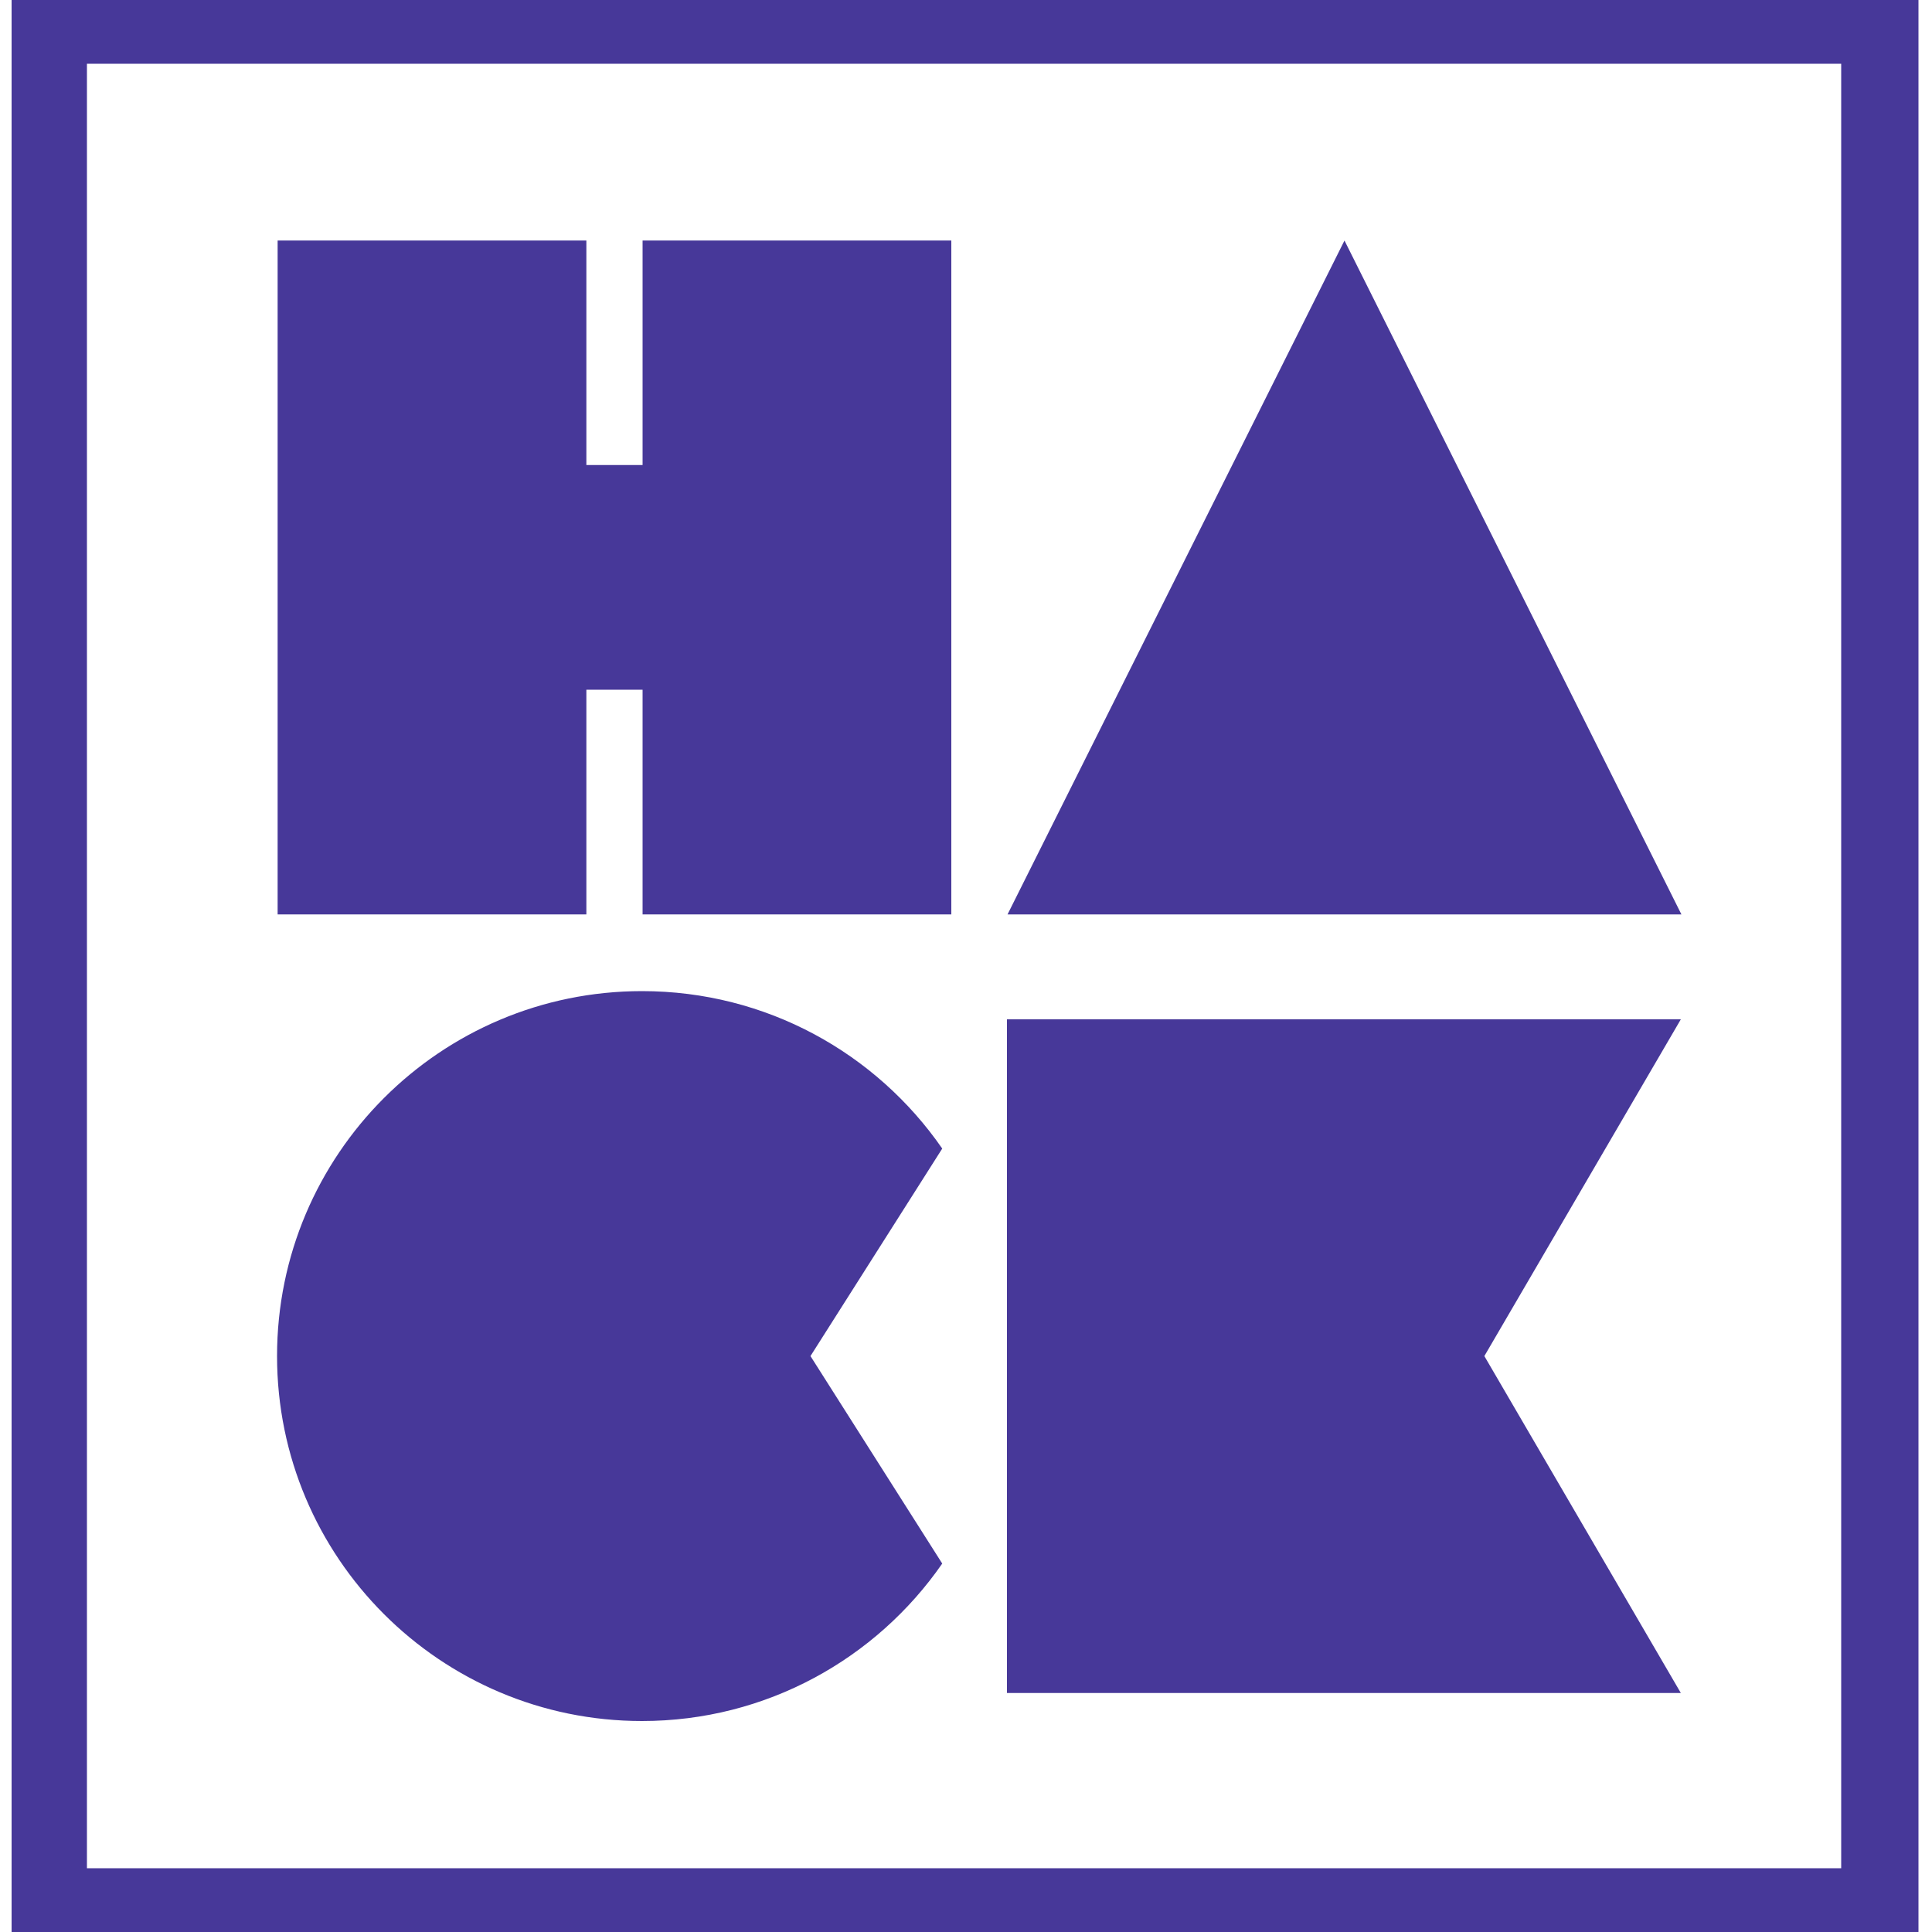
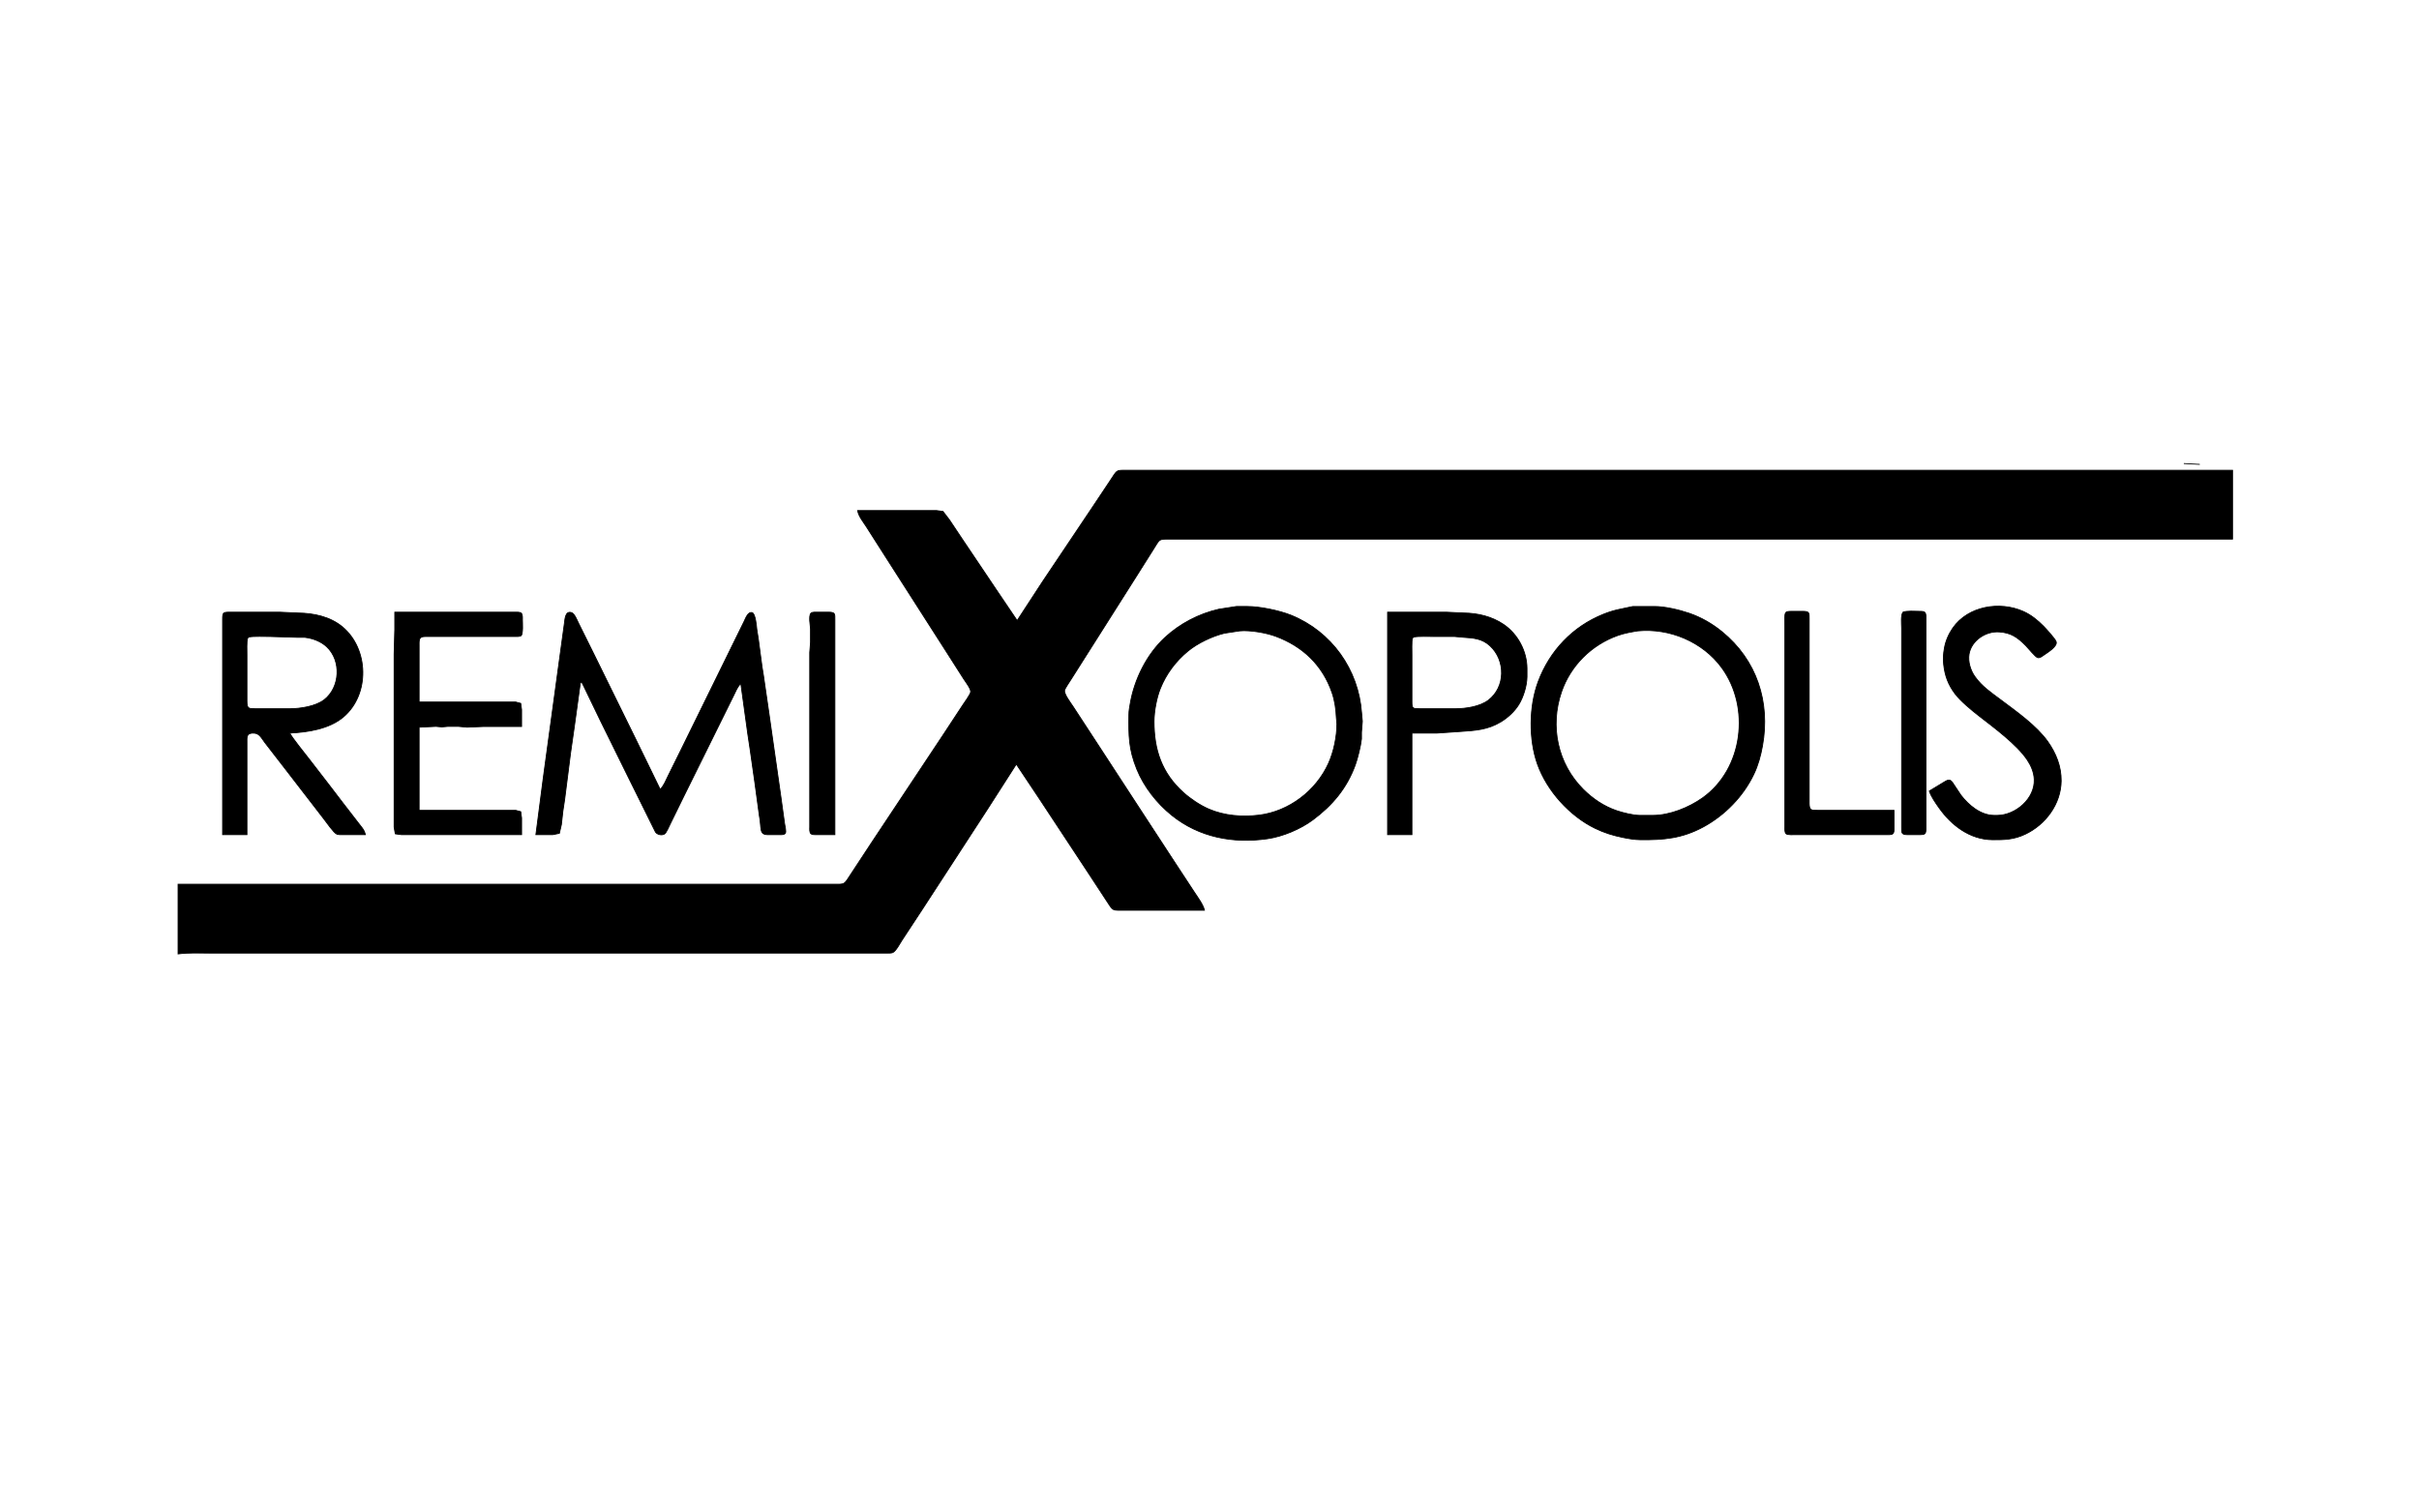
- <svg xmlns="http://www.w3.org/2000/svg" version="1.1" id="Layer_1" x="0px" y="0px" viewBox="0 0 1000 1000" enable-background="new 0 0 1000 1000" xml:space="preserve">
-   <g>
-     <g>
-       <polygon fill="#473899" points="332.6,124.5 332.6,240.7 303.5,240.7 303.5,124.5 143.7,124.5 143.7,473.3 303.5,473.3 303.5,357    332.6,357 332.6,473.3 492.4,473.3 492.4,124.5   " />
-       <polygon fill="#473899" points="521.5,473.3 695.9,124.5 870.3,473.3   " />
-       <g>
-         <polygon fill="#473899" points="521.2,876.3 521.2,527.6 870,527.6 768.3,701.9 870,876.3    " />
-         <path fill="#473899" d="M419.5,701.9l68.2-107.4c-34.1-49.3-91-81.5-155.4-81.5c-104.3,0-188.9,84.6-188.9,188.9     c0,104.3,84.6,188.9,188.9,188.9c64.4,0,121.3-32.3,155.4-81.5L419.5,701.9z" />
-       </g>
-     </g>
-     <path fill="#473899" d="M993,1000H6V0h987V1000z M45,967h908V33H45V967z" />
-   </g>
+ <svg xmlns="http://www.w3.org/2000/svg" width="508.026mm" height="317.516mm" viewBox="0 0 2880 1800">
+   <path id="Selection #3" fill="black" stroke="black" stroke-width="1" d="M 2600.00,552.00            C 2600.00,552.00 2619.00,553.00 2619.00,553.00              2619.00,553.00 2600.00,552.00 2600.00,552.00 Z            M 1211.00,739.00            C 1211.00,739.00 1185.33,701.00 1185.33,701.00              1185.33,701.00 1144.33,640.00 1144.33,640.00              1144.33,640.00 1130.33,619.00 1130.33,619.00              1130.33,619.00 1122.68,609.02 1122.68,609.02              1122.68,609.02 1115.00,608.00 1115.00,608.00              1115.00,608.00 1021.00,608.00 1021.00,608.00              1022.44,615.12 1027.45,621.00 1031.31,627.00              1031.31,627.00 1053.00,661.00 1053.00,661.00              1053.00,661.00 1123.42,771.00 1123.42,771.00              1123.42,771.00 1147.69,809.00 1147.69,809.00              1149.81,812.29 1156.05,820.29 1155.66,824.00              1155.37,826.84 1147.99,837.01 1146.00,840.00              1146.00,840.00 1123.00,875.00 1123.00,875.00              1123.00,875.00 1038.00,1003.00 1038.00,1003.00              1038.00,1003.00 1014.33,1039.00 1014.33,1039.00              1005.36,1052.47 1006.55,1052.98 997.00,1053.00              997.00,1053.00 212.00,1053.00 212.00,1053.00              212.00,1053.00 212.00,1136.00 212.00,1136.00              224.56,1134.34 237.34,1135.00 250.00,1135.00              250.00,1135.00 309.00,1135.00 309.00,1135.00              309.00,1135.00 491.00,1135.00 491.00,1135.00              491.00,1135.00 1056.00,1135.00 1056.00,1135.00              1057.91,1135.00 1061.09,1135.12 1062.82,1134.40              1066.56,1132.83 1071.36,1123.61 1073.69,1120.00              1073.69,1120.00 1098.00,1083.00 1098.00,1083.00              1098.00,1083.00 1176.05,963.00 1176.05,963.00              1176.05,963.00 1210.00,910.00 1210.00,910.00              1210.00,910.00 1236.67,950.00 1236.67,950.00              1236.67,950.00 1297.33,1042.00 1297.33,1042.00              1297.33,1042.00 1316.33,1071.00 1316.33,1071.00              1324.71,1083.58 1323.64,1083.98 1333.00,1084.00              1333.00,1084.00 1434.00,1084.00 1434.00,1084.00              1432.71,1077.66 1426.07,1068.63 1422.33,1063.00              1422.33,1063.00 1398.05,1026.00 1398.05,1026.00              1398.05,1026.00 1352.34,956.00 1352.34,956.00              1352.34,956.00 1309.33,890.00 1309.33,890.00              1309.33,890.00 1277.33,841.00 1277.33,841.00              1274.77,837.15 1266.51,826.27 1267.50,822.00              1268.06,819.58 1273.54,811.67 1275.19,809.00              1275.19,809.00 1293.58,780.00 1293.58,780.00              1293.58,780.00 1355.66,682.00 1355.66,682.00              1355.66,682.00 1372.69,655.00 1372.69,655.00              1380.22,643.29 1379.10,642.02 1389.00,642.00              1389.00,642.00 2658.00,642.00 2658.00,642.00              2658.00,642.00 2658.00,560.00 2658.00,560.00              2658.00,560.00 1338.00,560.00 1338.00,560.00              1328.65,560.02 1329.75,560.37 1321.33,573.00              1321.33,573.00 1302.00,602.00 1302.00,602.00              1302.00,602.00 1241.00,693.00 1241.00,693.00              1241.00,693.00 1211.00,739.00 1211.00,739.00 Z            M 1472.00,722.22            C 1472.00,722.22 1451.00,725.50 1451.00,725.50              1427.22,730.95 1404.90,742.65 1386.96,759.18              1365.36,779.09 1350.42,809.18 1345.59,838.00              1344.79,842.76 1344.06,846.10 1344.00,851.00              1343.71,876.07 1343.74,892.03 1353.45,916.00              1361.99,937.08 1377.45,956.68 1395.09,970.87              1427.78,997.19 1468.20,1004.70 1509.00,998.83              1527.28,996.20 1548.21,987.33 1563.00,976.37              1586.35,959.06 1603.56,938.49 1613.56,911.00              1616.46,903.04 1620.03,888.41 1620.96,880.00              1620.96,880.00 1620.96,872.00 1620.96,872.00              1620.96,872.00 1622.00,859.00 1622.00,859.00              1622.00,859.00 1621.09,849.00 1621.09,849.00              1617.48,797.35 1585.32,752.12 1537.00,732.60              1523.34,727.09 1499.72,722.18 1485.00,722.22              1485.00,722.22 1472.00,722.22 1472.00,722.22 Z            M 1944.00,722.23            C 1930.19,725.40 1922.84,725.90 1909.00,731.45              1872.37,746.14 1844.95,775.12 1831.23,812.00              1820.36,841.20 1819.97,880.67 1830.44,910.00              1841.76,941.74 1868.74,971.62 1899.00,986.37              1909.91,991.69 1920.19,994.85 1932.00,997.28              1938.90,998.70 1945.92,999.91 1953.00,1000.00              1980.97,1000.32 2002.78,998.36 2028.00,984.69              2053.60,970.81 2075.49,948.34 2088.06,922.00              2093.22,911.18 2096.31,899.74 2098.42,888.00              2107.80,836.01 2091.62,786.03 2050.09,752.24              2038.43,742.75 2025.24,735.13 2011.00,730.27              1999.13,726.22 1981.47,722.02 1969.00,722.23              1969.00,722.23 1944.00,722.23 1944.00,722.23 Z            M 2297.00,942.00            C 2299.03,948.42 2304.63,956.43 2308.58,962.00              2323.43,982.94 2345.26,999.68 2372.00,1000.00              2386.34,1000.16 2397.65,999.78 2411.00,993.51              2435.37,982.07 2453.69,957.43 2454.00,930.00              2454.19,912.76 2447.85,896.93 2437.96,883.00              2424.61,864.19 2400.53,847.27 2382.00,833.37              2370.39,824.67 2359.71,817.66 2351.17,805.58              2346.05,798.33 2342.84,787.86 2344.32,779.00              2347.04,762.77 2364.07,751.48 2380.00,752.51              2394.41,753.45 2402.03,758.97 2412.00,769.00              2414.72,771.74 2423.32,782.61 2426.09,783.18              2428.57,783.69 2431.11,781.70 2433.00,780.36              2437.07,777.46 2450.18,769.78 2447.96,763.99              2446.58,760.40 2436.00,748.84 2432.88,745.66              2425.97,738.62 2418.08,732.23 2409.00,728.17              2380.98,715.63 2343.16,721.65 2324.90,748.00              2319.96,755.13 2316.36,763.45 2314.92,772.00              2313.74,778.97 2313.29,783.94 2314.05,791.00              2315.50,804.50 2319.30,814.98 2327.49,825.99              2333.98,834.71 2347.33,845.67 2356.00,852.42              2374.18,866.60 2401.10,886.29 2413.64,905.00              2418.23,911.84 2421.52,919.67 2421.90,928.00              2422.94,950.94 2399.97,970.74 2378.00,971.00              2378.00,971.00 2374.00,971.00 2374.00,971.00              2358.03,970.81 2344.02,959.07 2334.68,947.00              2334.68,947.00 2326.05,934.00 2326.05,934.00              2324.80,932.12 2323.36,929.38 2320.90,928.99              2318.44,928.60 2315.01,931.06 2313.00,932.32              2313.00,932.32 2297.00,942.00 2297.00,942.00 Z            M 2255.00,965.00            C 2255.00,965.00 2164.00,965.00 2164.00,965.00              2156.78,964.99 2154.15,965.15 2154.00,957.00              2154.00,957.00 2154.00,912.00 2154.00,912.00              2154.00,912.00 2154.00,737.00 2154.00,737.00              2153.99,730.26 2154.49,728.14 2147.00,728.00              2147.00,728.00 2133.00,728.00 2133.00,728.00              2123.80,728.06 2125.00,729.14 2125.00,744.00              2125.00,744.00 2125.00,790.00 2125.00,790.00              2125.00,790.00 2125.00,985.00 2125.00,985.00              2125.00,987.30 2124.62,991.41 2126.60,992.98              2128.45,994.44 2135.46,994.00 2138.00,994.00              2138.00,994.00 2168.00,994.00 2168.00,994.00              2168.00,994.00 2246.00,994.00 2246.00,994.00              2247.99,994.00 2251.81,994.23 2253.40,992.98              2255.10,991.63 2254.96,988.95 2255.00,987.00              2255.00,987.00 2255.00,965.00 2255.00,965.00 Z            M 2265.60,729.02            C 2262.86,732.85 2264.00,743.04 2264.00,748.00              2264.00,748.00 2264.00,797.00 2264.00,797.00              2264.00,797.00 2264.00,985.00 2264.00,985.00              2264.01,991.74 2263.51,993.86 2271.00,994.00              2271.00,994.00 2285.00,994.00 2285.00,994.00              2294.20,993.94 2293.00,992.86 2293.00,978.00              2293.00,978.00 2293.00,932.00 2293.00,932.00              2293.00,932.00 2293.00,737.00 2293.00,737.00              2293.00,734.70 2293.38,730.59 2291.40,729.02              2289.92,727.85 2286.82,728.01 2285.00,728.00              2279.94,727.97 2269.89,727.19 2265.60,729.02 Z            M 265.00,994.00            C 265.00,994.00 294.00,994.00 294.00,994.00              294.00,994.00 294.00,946.00 294.00,946.00              294.00,946.00 294.00,884.00 294.00,884.00              294.01,878.71 293.27,873.61 300.02,873.06              308.57,872.36 310.54,877.89 315.13,884.00              315.13,884.00 339.12,915.00 339.12,915.00              339.12,915.00 385.40,975.00 385.40,975.00              388.48,978.86 397.35,991.92 401.09,993.40              402.90,994.12 406.02,994.00 408.00,994.00              408.00,994.00 435.00,994.00 435.00,994.00              433.73,987.99 430.25,984.82 426.63,980.00              426.63,980.00 408.08,956.00 408.08,956.00              408.08,956.00 394.35,938.00 394.35,938.00              394.35,938.00 368.12,904.00 368.12,904.00              362.85,897.10 348.31,879.41 345.00,873.00              366.50,872.01 392.19,868.06 409.00,853.70              440.51,826.79 439.22,772.69 407.58,746.43              393.03,734.35 373.48,730.22 355.00,730.00              355.00,730.00 333.00,729.00 333.00,729.00              333.00,729.00 274.00,729.00 274.00,729.00              265.36,729.02 265.02,729.36 265.00,738.00              265.00,738.00 265.00,791.00 265.00,791.00              265.00,791.00 265.00,994.00 265.00,994.00 Z            M 470.00,729.00            C 470.00,729.00 470.00,750.00 470.00,750.00              470.00,750.00 469.21,779.00 469.21,779.00              469.21,779.00 469.21,985.00 469.21,985.00              469.21,985.00 470.60,992.98 470.60,992.98              470.60,992.98 478.00,994.00 478.00,994.00              478.00,994.00 504.00,994.00 504.00,994.00              504.00,994.00 621.00,994.00 621.00,994.00              621.00,994.00 621.00,974.00 621.00,974.00              621.00,974.00 619.98,966.60 619.98,966.60              619.98,966.60 614.00,965.00 614.00,965.00              614.00,965.00 592.00,965.00 592.00,965.00              592.00,965.00 499.00,965.00 499.00,965.00              499.00,965.00 499.00,866.00 499.00,866.00              499.00,866.00 519.00,865.04 519.00,865.04              519.00,865.04 526.00,865.66 526.00,865.66              526.00,865.66 533.00,865.06 533.00,865.06              533.00,865.06 546.00,865.06 546.00,865.06              546.00,865.06 556.00,865.99 556.00,865.99              556.00,865.99 575.00,865.19 575.00,865.19              575.00,865.19 583.00,865.19 583.00,865.19              583.00,865.19 621.00,865.19 621.00,865.19              621.00,865.19 621.00,845.00 621.00,845.00              621.00,845.00 619.98,837.60 619.98,837.60              619.98,837.60 614.00,836.00 614.00,836.00              614.00,836.00 592.00,836.00 592.00,836.00              592.00,836.00 499.00,836.00 499.00,836.00              499.00,836.00 499.00,768.00 499.00,768.00              499.01,765.46 498.68,761.52 500.60,759.60              502.23,757.96 504.86,758.04 507.00,758.00              507.00,758.00 526.00,758.00 526.00,758.00              526.00,758.00 613.00,758.00 613.00,758.00              614.99,758.00 618.81,758.23 620.40,756.98              622.93,754.98 622.01,741.57 622.00,738.00              622.00,735.70 622.38,731.59 620.40,730.02              618.81,728.77 614.99,729.00 613.00,729.00              613.00,729.00 587.00,729.00 587.00,729.00              587.00,729.00 470.00,729.00 470.00,729.00 Z            M 638.00,994.00            C 638.00,994.00 658.00,994.00 658.00,994.00              658.00,994.00 665.98,992.40 665.98,992.40              665.98,992.40 668.39,982.00 668.39,982.00              668.39,982.00 670.17,966.00 670.17,966.00              670.17,966.00 672.28,952.00 672.28,952.00              672.28,952.00 679.28,897.00 679.28,897.00              679.28,897.00 683.85,865.00 683.85,865.00              683.85,865.00 691.00,813.00 691.00,813.00              691.00,813.00 693.00,813.00 693.00,813.00              693.00,813.00 714.74,858.00 714.74,858.00              714.74,858.00 748.26,926.00 748.26,926.00              748.26,926.00 763.14,956.00 763.14,956.00              763.14,956.00 780.40,990.85 780.40,990.85              782.52,993.99 788.13,995.26 791.37,993.01              793.42,991.57 796.77,983.65 798.09,981.00              798.09,981.00 813.26,950.00 813.26,950.00              813.26,950.00 859.75,856.00 859.75,856.00              859.75,856.00 873.59,828.00 873.59,828.00              876.03,823.11 877.94,817.75 882.00,814.00              882.00,814.00 890.28,874.00 890.28,874.00              890.28,874.00 893.00,892.00 893.00,892.00              893.00,892.00 898.71,932.00 898.71,932.00              898.71,932.00 904.00,971.00 904.00,971.00              907.01,986.75 903.53,993.80 914.00,994.00              914.00,994.00 927.00,994.00 927.00,994.00              929.19,994.00 933.52,994.37 934.94,992.40              936.41,990.36 934.48,983.66 934.15,981.00              934.15,981.00 929.87,950.00 929.87,950.00              929.87,950.00 915.72,851.00 915.72,851.00              915.72,851.00 909.05,805.00 909.05,805.00              909.05,805.00 907.28,794.00 907.28,794.00              907.28,794.00 902.87,761.00 902.87,761.00              902.87,761.00 900.98,749.00 900.98,749.00              900.72,745.28 899.30,730.99 895.70,729.66              890.59,727.76 887.56,736.68 885.92,740.00              885.92,740.00 867.25,778.00 867.25,778.00              867.25,778.00 811.25,892.00 811.25,892.00              811.25,892.00 795.41,924.00 795.41,924.00              792.65,929.51 790.45,935.65 786.00,940.00              786.00,940.00 757.25,881.00 757.25,881.00              757.25,881.00 707.59,780.00 707.59,780.00              707.59,780.00 688.75,742.00 688.75,742.00              686.96,738.41 684.01,730.29 679.90,729.33              672.93,727.70 672.64,737.39 672.00,742.00              672.00,742.00 665.42,790.00 665.42,790.00              665.42,790.00 646.72,927.00 646.72,927.00              646.72,927.00 638.00,994.00 638.00,994.00 Z            M 994.00,994.00            C 994.00,994.00 994.00,890.00 994.00,890.00              994.00,890.00 994.00,820.00 994.00,820.00              994.00,820.00 994.00,738.00 994.00,738.00              993.99,731.26 994.49,729.14 987.00,729.00              987.00,729.00 973.00,729.00 973.00,729.00              971.06,729.00 967.28,728.75 965.74,729.99              963.65,731.68 963.98,736.52 964.00,739.00              964.00,739.00 964.96,749.00 964.96,749.00              964.96,749.00 964.96,765.00 964.96,765.00              964.96,765.00 964.03,777.00 964.03,777.00              964.03,777.00 964.03,793.00 964.03,793.00              964.03,793.00 964.03,985.00 964.03,985.00              964.00,987.30 963.62,991.41 965.60,992.98              967.08,994.15 970.18,993.99 972.00,994.00              972.00,994.00 994.00,994.00 994.00,994.00 Z            M 1652.00,729.00            C 1652.00,729.00 1652.00,994.00 1652.00,994.00              1652.00,994.00 1681.00,994.00 1681.00,994.00              1681.00,994.00 1681.00,873.00 1681.00,873.00              1681.00,873.00 1711.00,873.00 1711.00,873.00              1711.00,873.00 1739.00,871.09 1739.00,871.09              1756.57,869.89 1771.31,869.09 1787.00,859.54              1795.33,854.46 1803.08,847.31 1808.25,839.00              1813.78,830.11 1817.87,816.49 1818.00,806.00              1818.00,806.00 1818.00,796.00 1818.00,796.00              1817.90,775.44 1807.04,755.03 1790.00,743.52              1776.19,734.19 1759.56,730.20 1743.00,730.00              1743.00,730.00 1722.00,729.00 1722.00,729.00              1722.00,729.00 1652.00,729.00 1652.00,729.00 Z            M 1476.00,751.28            C 1488.22,750.15 1507.48,753.51 1519.00,757.81              1551.22,769.83 1574.66,792.16 1585.92,825.00              1589.25,834.71 1590.58,844.80 1591.04,855.00              1591.04,855.00 1591.66,862.00 1591.66,862.00              1591.66,877.16 1587.92,895.18 1581.69,909.00              1566.98,941.62 1534.75,966.31 1499.00,970.71              1479.05,973.17 1457.61,971.52 1439.00,963.43              1428.69,958.95 1417.34,951.34 1409.00,943.83              1383.14,920.56 1373.95,892.87 1374.00,859.00              1374.02,847.03 1377.02,831.12 1381.45,820.00              1388.44,802.44 1399.88,787.32 1414.42,775.30              1425.80,765.89 1443.60,757.44 1458.00,754.04              1458.00,754.04 1476.00,751.28 1476.00,751.28 Z            M 1950.00,751.29            C 1987.72,747.71 2027.22,764.22 2049.81,795.09              2084.30,842.23 2075.53,915.77 2027.00,950.23              2010.87,961.68 1987.97,970.97 1968.00,971.00              1968.00,971.00 1952.00,971.00 1952.00,971.00              1944.32,970.91 1932.35,967.96 1925.00,965.49              1909.74,960.36 1896.35,951.32 1885.00,940.00              1854.35,909.44 1845.09,864.78 1859.08,824.00              1869.87,792.54 1894.75,767.95 1926.00,756.80              1933.72,754.04 1941.94,752.62 1950.00,751.29 Z            M 296.43,758.57            C 301.14,757.42 316.21,758.00 322.00,758.00              322.00,758.00 355.00,759.00 355.00,759.00              355.00,759.00 363.00,759.00 363.00,759.00              372.28,760.10 382.09,763.76 388.96,770.17              406.65,786.68 405.02,818.59 386.00,833.32              375.92,841.12 357.58,843.98 345.00,844.00              345.00,844.00 304.00,844.00 304.00,844.00              295.76,843.98 294.06,843.74 294.00,835.00              294.00,835.00 294.00,780.00 294.00,780.00              294.00,776.46 293.54,762.66 294.74,760.29              295.51,758.77 295.71,759.19 296.43,758.57 Z            M 1683.31,758.60            C 1688.15,757.43 1702.20,758.00 1708.00,758.00              1708.00,758.00 1732.00,758.00 1732.00,758.00              1732.00,758.00 1742.00,758.91 1742.00,758.91              1754.02,759.73 1764.45,760.27 1773.99,769.10              1792.67,786.41 1792.65,818.19 1771.91,833.92              1762.05,841.40 1745.18,843.98 1733.00,844.00              1733.00,844.00 1691.00,844.00 1691.00,844.00              1682.18,843.99 1681.05,843.97 1681.00,836.00              1681.00,836.00 1681.00,780.00 1681.00,780.00              1681.00,776.71 1680.59,762.37 1681.60,760.31              1682.34,758.80 1682.56,759.24 1683.31,758.60 Z" />
</svg>
